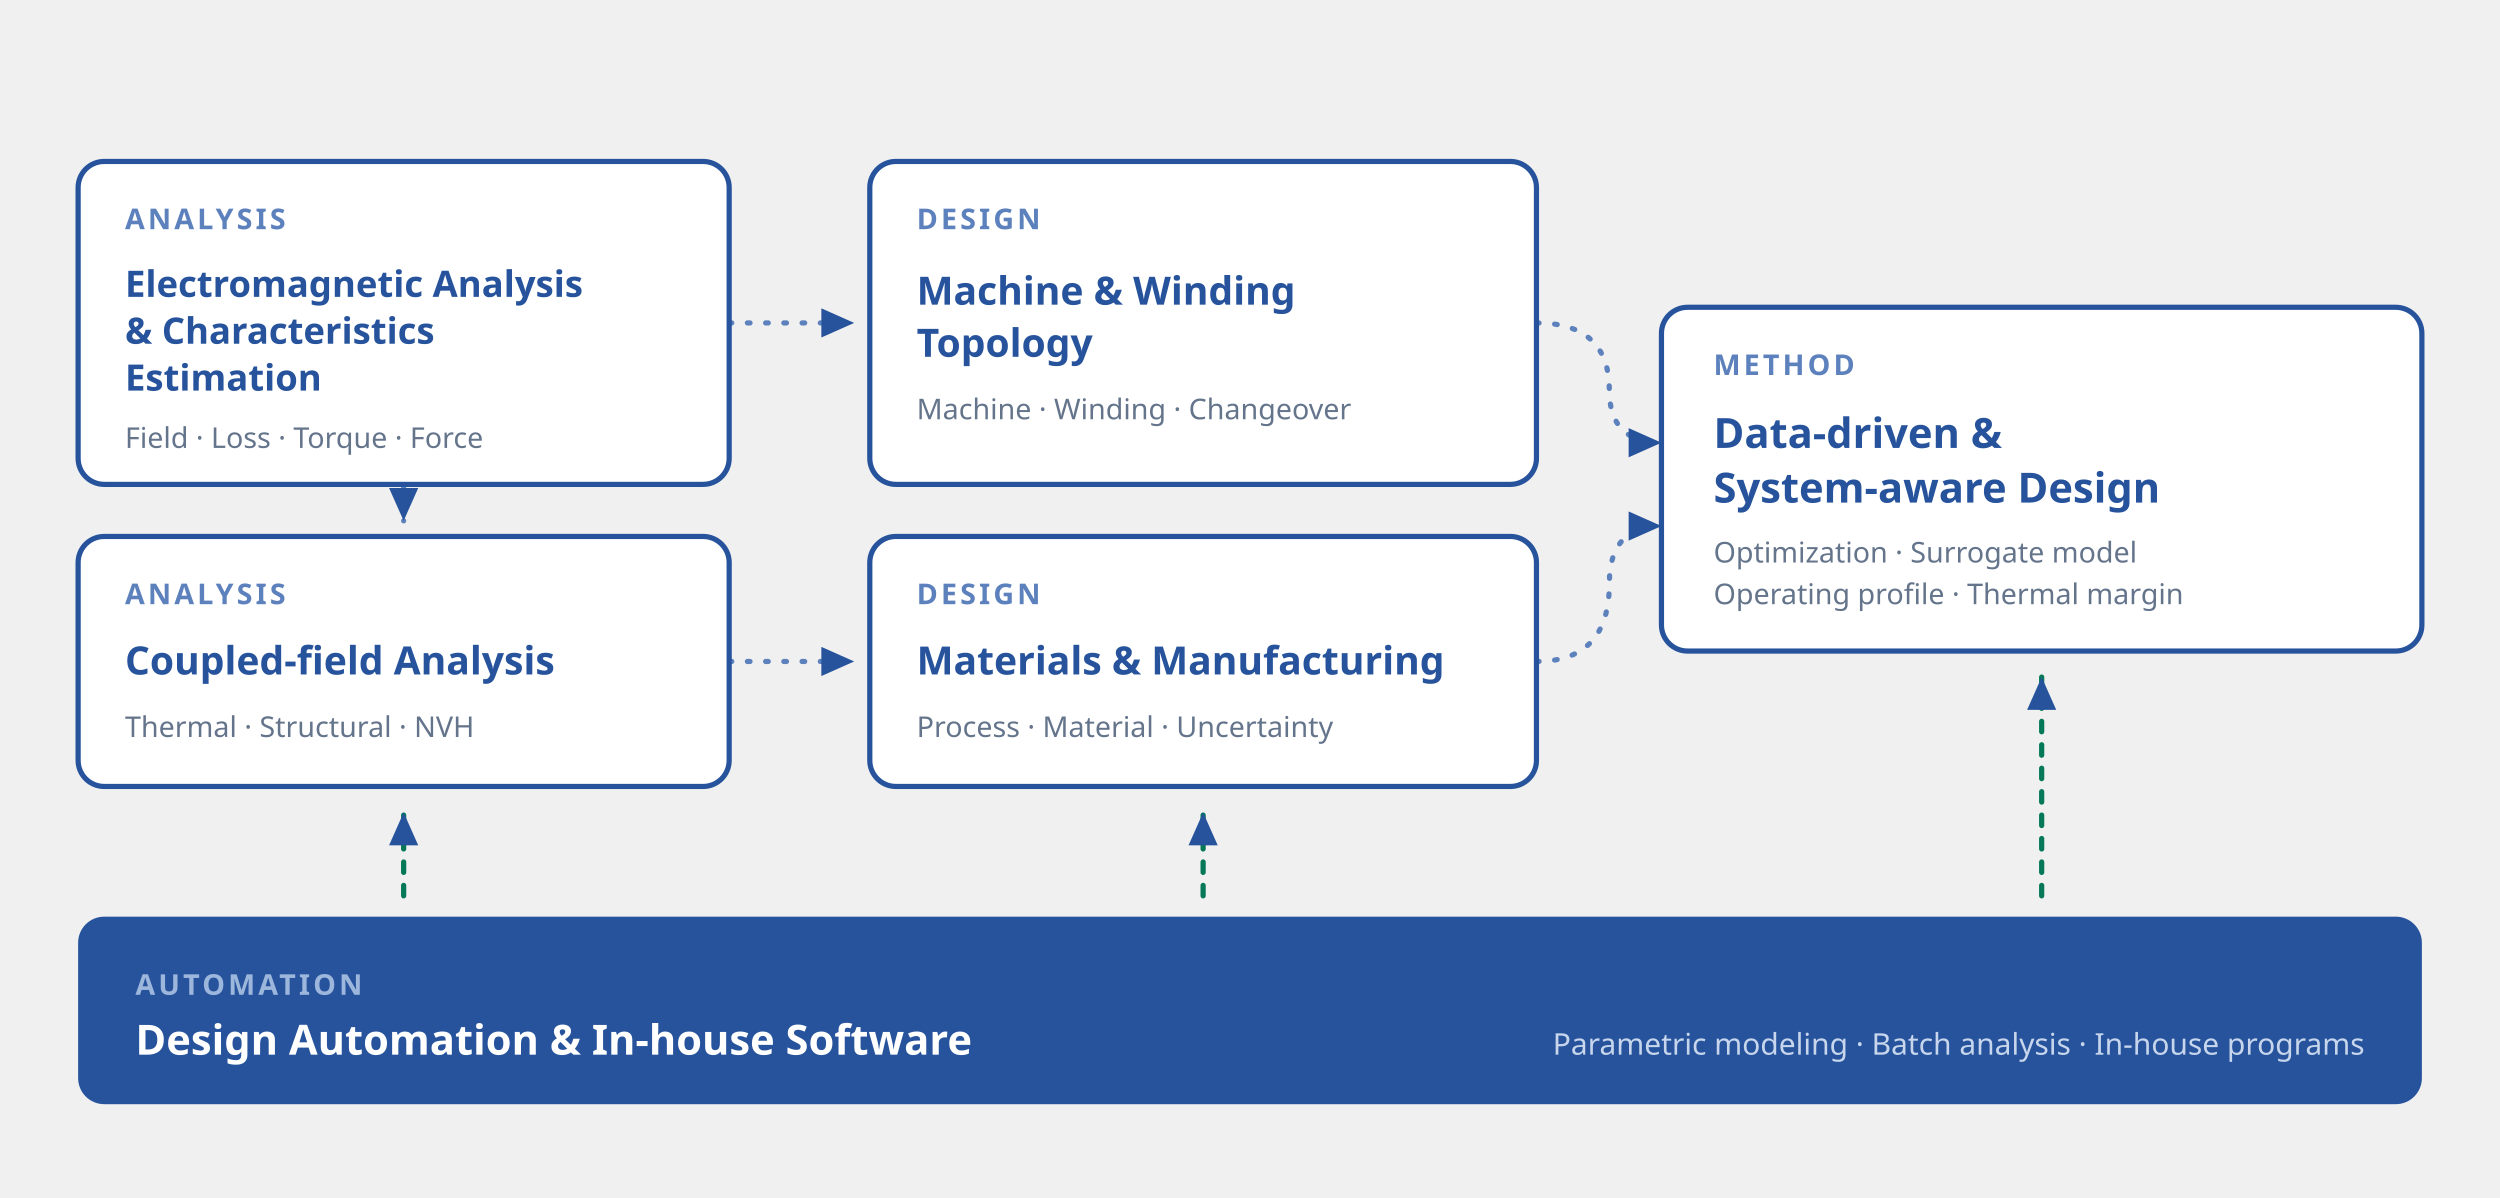
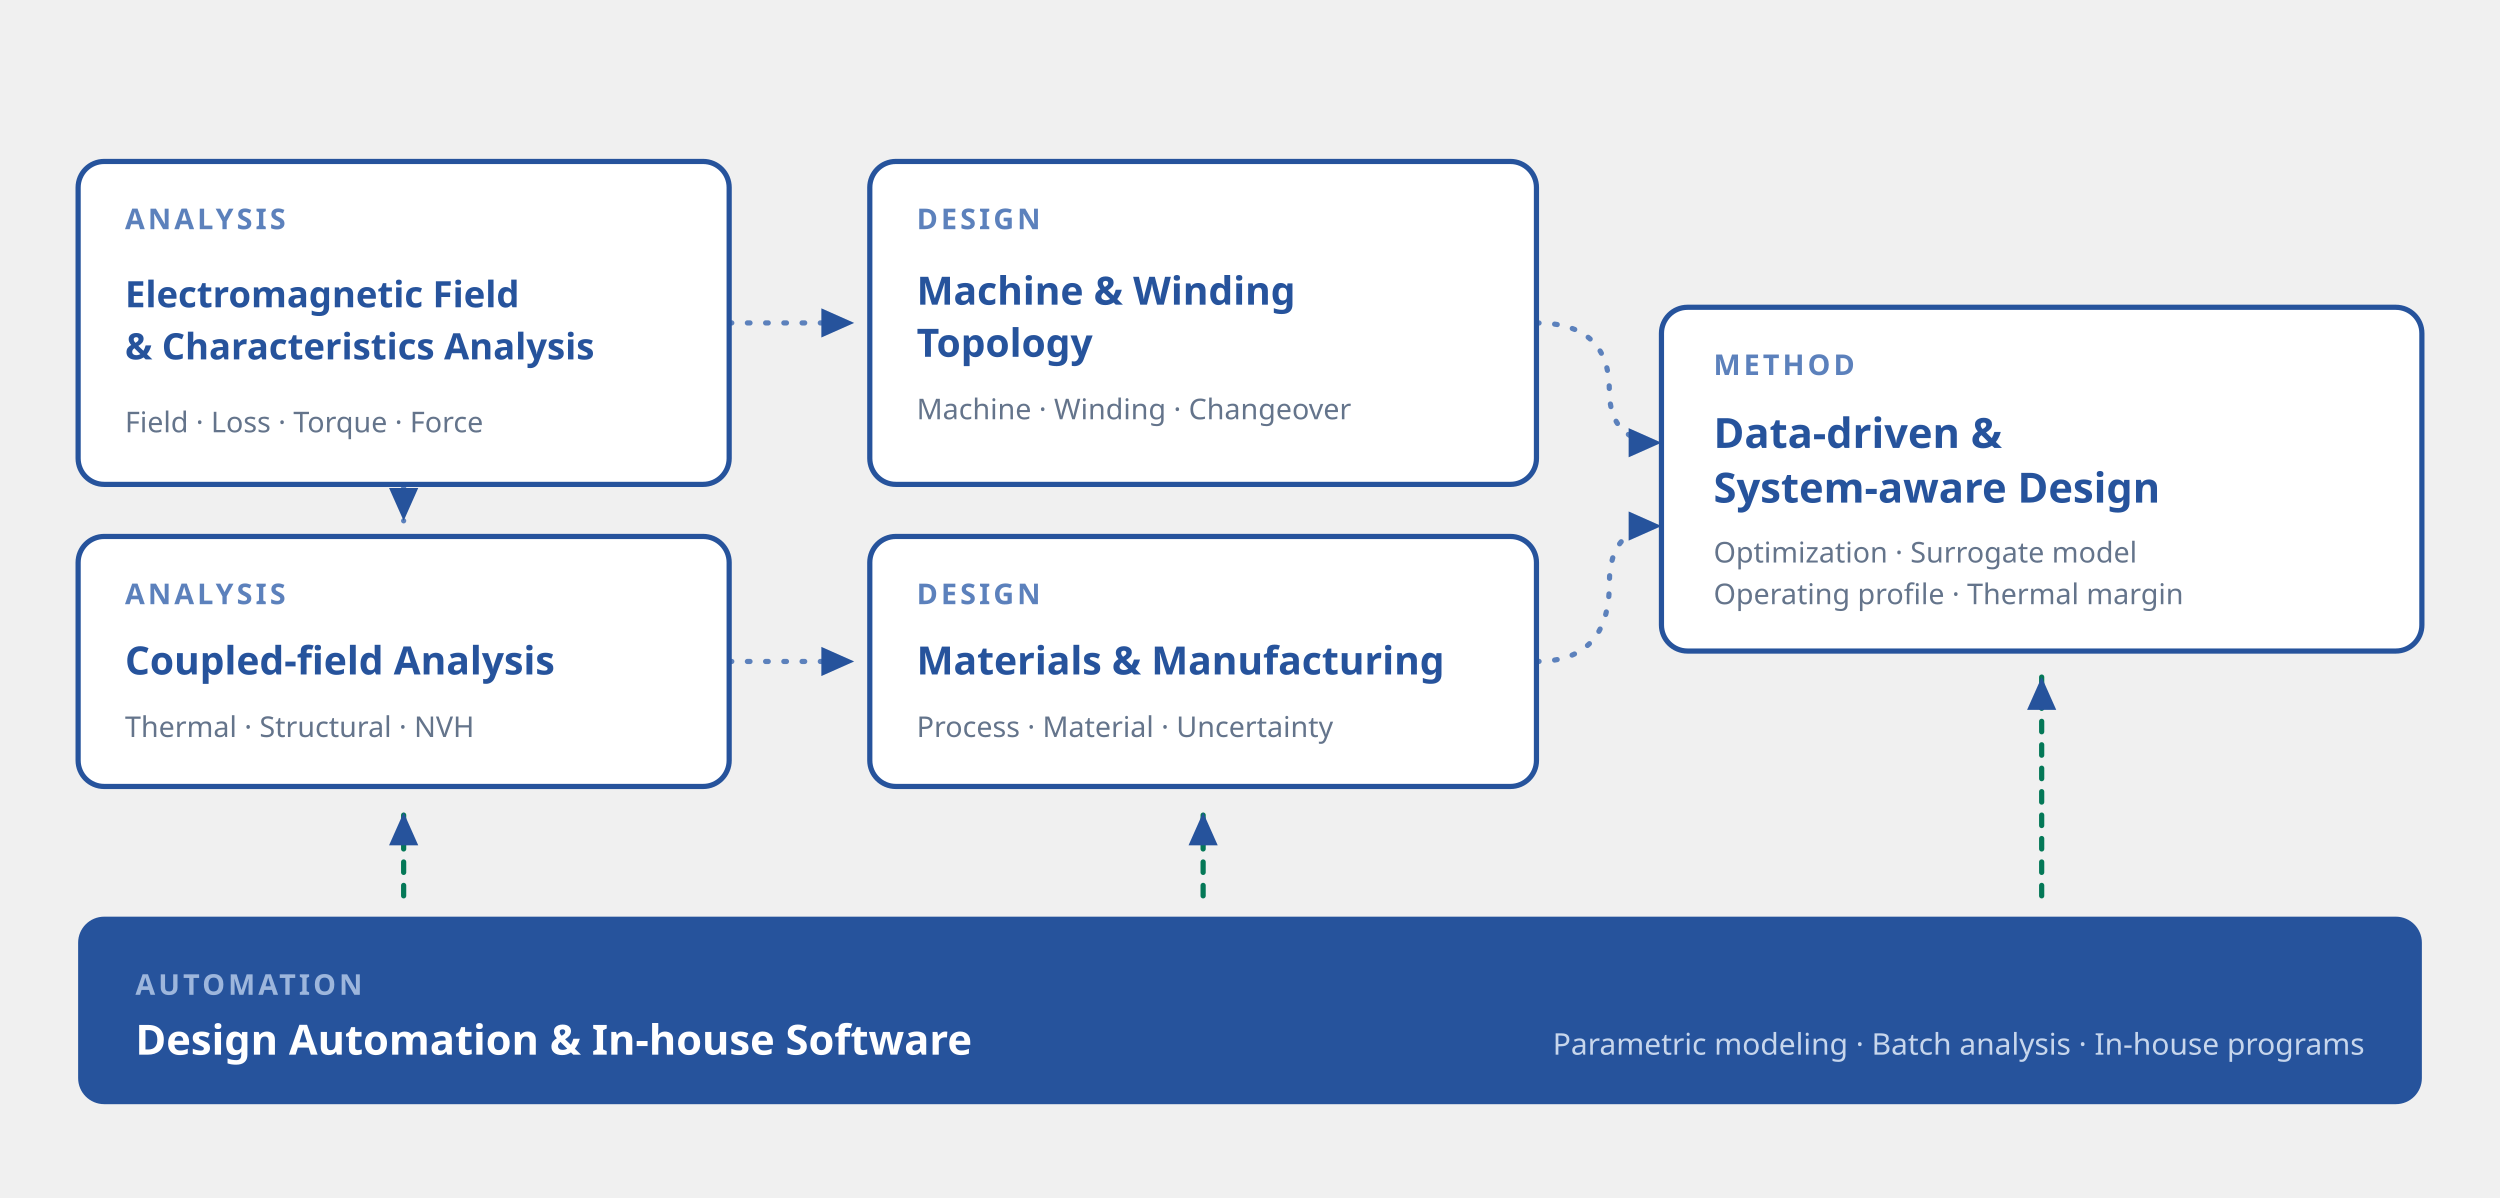
<svg xmlns="http://www.w3.org/2000/svg" viewBox="0 0 960 460" font-family="Pretendard, system-ui, sans-serif" role="img" aria-label="How the research areas relate: electromagnetic analysis feeds coupled-field analysis, both underpin topology and materials design, which lead to data-driven and system-aware design, with in-house automation running the whole loop underneath">
  <style>
  @keyframes flow { to { stroke-dashoffset: -28; } }
  @keyframes glow {
    0%, 60%, 100% { fill: #ffffff; }
    15%           { fill: #E8EEF7; }
  }
  @keyframes rise {
    0%, 100% { opacity: 0.35; }
    50%      { opacity: 0.9; }
  }
  .link { animation: flow 2.2s linear infinite; }
  .card { animation: glow 10s ease-in-out infinite; }
  .card-1 { animation-delay: 0s; }
  .card-2 { animation-delay: 1.2s; }
  .card-3 { animation-delay: 2.4s; }
  .card-4 { animation-delay: 3.2s; }
  .card-5 { animation-delay: 4.4s; }
  .feed { animation: rise 4s ease-in-out infinite; }
  .feed-1 { animation-delay: 0s; }
  .feed-2 { animation-delay: 0.8s; }
  .feed-3 { animation-delay: 1.6s; }
  @media (prefers-reduced-motion: reduce) {
    .link, .card, .feed { animation: none; }
  }
</style>
  <defs>
    <marker id="ah" viewBox="0 0 10 10" refX="9" refY="5" markerWidth="7" markerHeight="7" orient="auto-start-reverse">
      <path d="M 0 1 L 9 5 L 0 9 z" fill="#26539C" />
    </marker>
  </defs>
  <path class="link" d="M 155 186 L 155 200" fill="none" stroke="#5C81BC" stroke-width="2" stroke-dasharray="1 6" stroke-linecap="round" marker-end="url(#ah)" />
  <path class="link" d="M 280 124 L 328 124" fill="none" stroke="#5C81BC" stroke-width="2" stroke-dasharray="1 6" stroke-linecap="round" marker-end="url(#ah)" />
  <path class="link" d="M 280 254 L 328 254" fill="none" stroke="#5C81BC" stroke-width="2" stroke-dasharray="1 6" stroke-linecap="round" marker-end="url(#ah)" />
  <path class="link" d="M 590 124 Q 618 124 618 150 Q 618 170 638 170" fill="none" stroke="#5C81BC" stroke-width="2" stroke-dasharray="1 6" stroke-linecap="round" marker-end="url(#ah)" />
  <path class="link" d="M 590 254 Q 618 254 618 224 Q 618 202 638 202" fill="none" stroke="#5C81BC" stroke-width="2" stroke-dasharray="1 6" stroke-linecap="round" marker-end="url(#ah)" />
  <rect class="card card-1" x="30" y="62" width="250" height="124" rx="10" fill="#ffffff" stroke="#26539C" stroke-width="2" />
  <text x="48" y="88" font-size="11" font-weight="700" fill="#5C81BC" letter-spacing="1.2">ANALYSIS</text>
-   <text x="48" y="114" font-size="14" font-weight="700" fill="#26539C">Electromagnetic Analysis</text>
-   <text x="48" y="132" font-size="14" font-weight="700" fill="#26539C">&amp; Characteristics</text>
-   <text x="48" y="150" font-size="14" font-weight="700" fill="#26539C">Estimation</text>
-   <text x="48" y="172" font-size="11" fill="#64748b">Field · Loss · Torque · Force</text>
+   <text x="48" y="118" font-size="14" font-weight="700" fill="#26539C">Electromagnetic Field</text>
+   <text x="48" y="138" font-size="14" font-weight="700" fill="#26539C">&amp; Characteristics Analysis</text>
+   <text x="48" y="166" font-size="11" fill="#64748b">Field · Loss · Torque · Force</text>
  <rect class="card card-2" x="30" y="206" width="250" height="96" rx="10" fill="#ffffff" stroke="#26539C" stroke-width="2" />
  <text x="48" y="232" font-size="11" font-weight="700" fill="#5C81BC" letter-spacing="1.2">ANALYSIS</text>
  <text x="48" y="259" font-size="15" font-weight="700" fill="#26539C">Coupled-field Analysis</text>
  <text x="48" y="283" font-size="11" fill="#64748b">Thermal · Structural · NVH</text>
  <rect class="card card-3" x="334" y="62" width="256" height="124" rx="10" fill="#ffffff" stroke="#26539C" stroke-width="2" />
  <text x="352" y="88" font-size="11" font-weight="700" fill="#5C81BC" letter-spacing="1.2">DESIGN</text>
  <text x="352" y="117" font-size="15" font-weight="700" fill="#26539C">Machine &amp; Winding</text>
  <text x="352" y="137" font-size="15" font-weight="700" fill="#26539C">Topology</text>
  <text x="352" y="161" font-size="11" fill="#64748b">Machine · Winding · Changeover</text>
  <rect class="card card-4" x="334" y="206" width="256" height="96" rx="10" fill="#ffffff" stroke="#26539C" stroke-width="2" />
  <text x="352" y="232" font-size="11" font-weight="700" fill="#5C81BC" letter-spacing="1.2">DESIGN</text>
  <text x="352" y="259" font-size="15" font-weight="700" fill="#26539C">Materials &amp; Manufacturing</text>
  <text x="352" y="283" font-size="11" fill="#64748b">Process · Material · Uncertainty</text>
  <rect class="card card-5" x="638" y="118" width="292" height="132" rx="10" fill="#ffffff" stroke="#26539C" stroke-width="2" />
  <text x="658" y="144" font-size="11" font-weight="700" fill="#5C81BC" letter-spacing="1.2">METHOD</text>
  <text x="658" y="172" font-size="16" font-weight="700" fill="#26539C">Data-driven &amp;</text>
  <text x="658" y="193" font-size="16" font-weight="700" fill="#26539C">System-aware Design</text>
  <text x="658" y="216" font-size="11" fill="#64748b">Optimization · Surrogate model</text>
  <text x="658" y="232" font-size="11" fill="#64748b">Operating profile · Thermal margin</text>
  <line class="feed feed-1" x1="155" y1="344" x2="155" y2="312" stroke="#047857" stroke-width="2" stroke-dasharray="4 5" stroke-linecap="round" marker-end="url(#ah)" />
  <line class="feed feed-2" x1="462" y1="344" x2="462" y2="312" stroke="#047857" stroke-width="2" stroke-dasharray="4 5" stroke-linecap="round" marker-end="url(#ah)" />
  <line class="feed feed-3" x1="784" y1="344" x2="784" y2="260" stroke="#047857" stroke-width="2" stroke-dasharray="4 5" stroke-linecap="round" marker-end="url(#ah)" />
  <rect x="30" y="352" width="900" height="72" rx="10" fill="#26539C" />
  <text x="52" y="382" font-size="11" font-weight="700" fill="#9DB6DC" letter-spacing="1.2">AUTOMATION</text>
  <text x="52" y="405" font-size="16" font-weight="700" fill="#ffffff">Design Automation &amp; In-house Software</text>
  <text x="908" y="405" font-size="11.5" fill="#C7D6EC" text-anchor="end">Parametric modeling · Batch analysis · In-house programs</text>
</svg>
